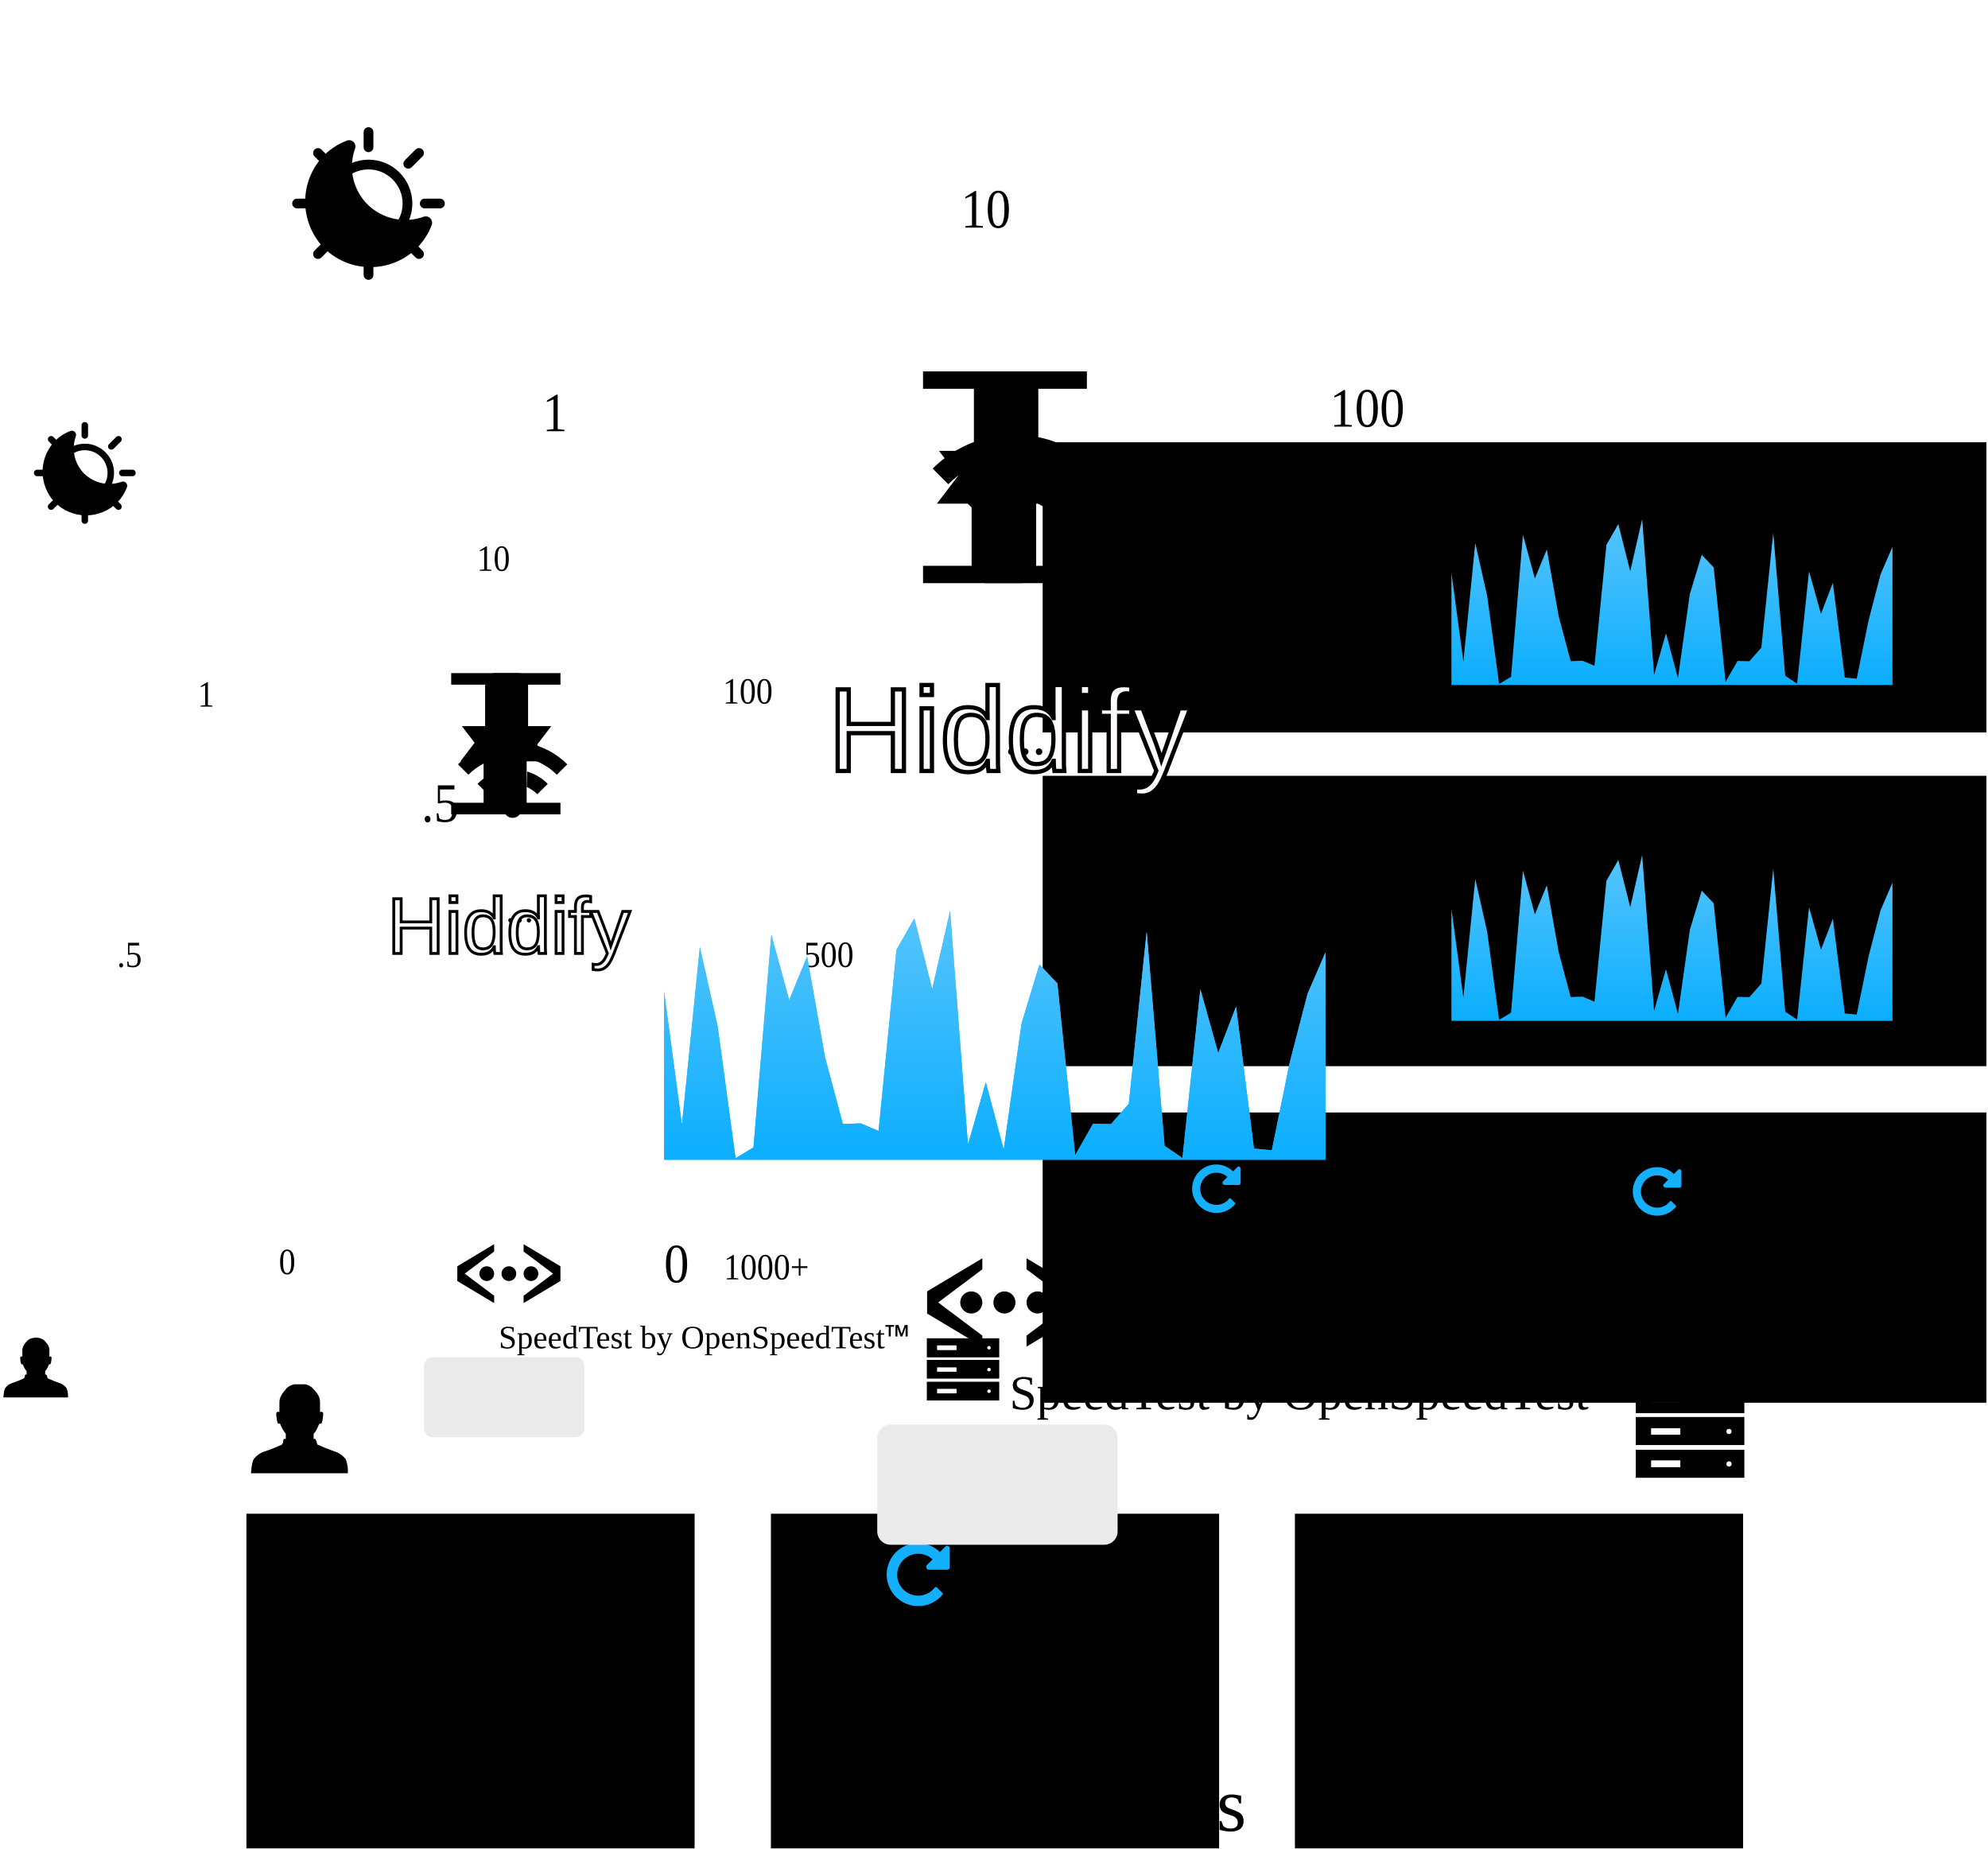
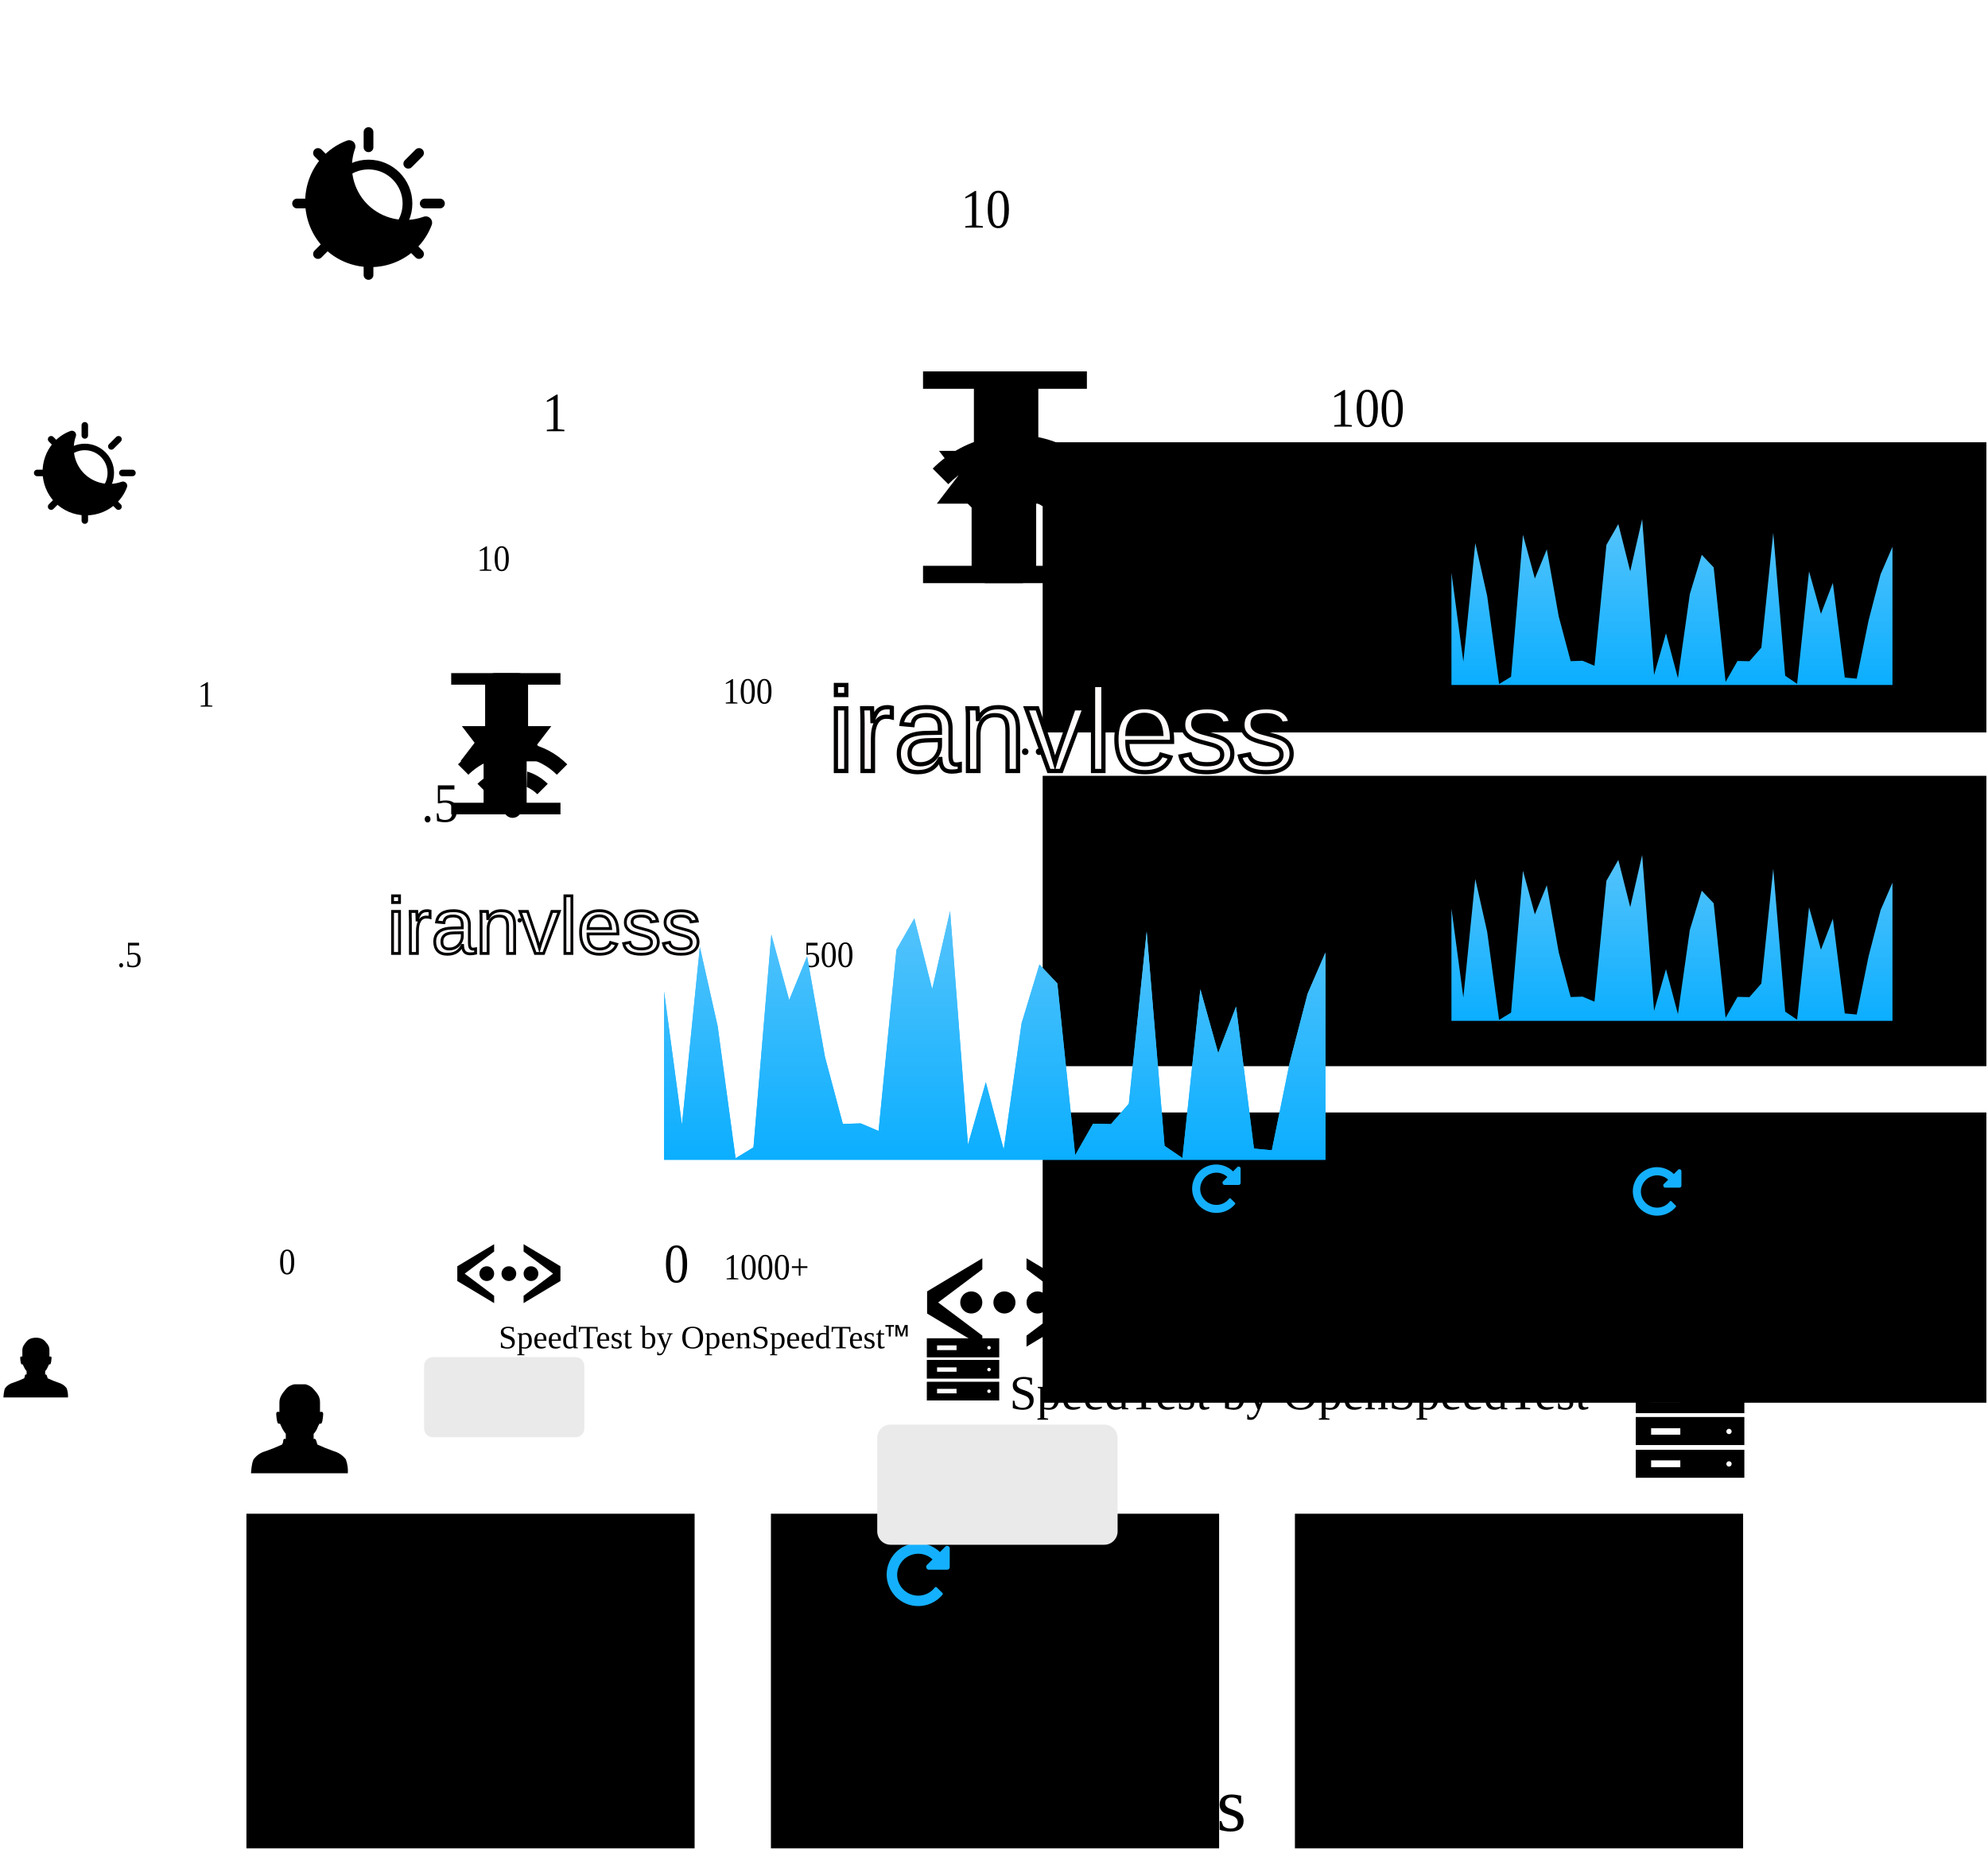
<svg xmlns="http://www.w3.org/2000/svg" xmlns:xlink="http://www.w3.org/1999/xlink" version="1.1" id="OpenSpeedtest" class="openSpeedtestApp">
  <symbol id="logo" viewBox="0 0 262.79 60">
-     <a target="_blank" href="https://github.com/hiddify/hiddify-config/wiki">
-       <text style="fill: rgb(255, 251, 251); font-family: Arial, sans-serif; font-size: 28px; white-space: pre; stroke: rgb(0,0,0);stroke-width: 1px;" dx="92.854" dy="49.732">Hiddify</text>
+     <a target="_blank" href="https://github.com/iranvless/iranvless-config/wiki">
+       <text style="fill: rgb(255, 251, 251); font-family: Arial, sans-serif; font-size: 28px; white-space: pre; stroke: rgb(0,0,0);stroke-width: 1px;" dx="92.854" dy="49.732">iranvless</text>
      <rect fill="transparent" x="0" y="0" width="265" height="60" />
    </a>
  </symbol>
  <symbol id="mainGaugebg" viewBox="0 0 295.93 270.18">
    <path fill="none" d="M64.32,256.41a137,137,0,1,1,192.09-24.8l-.07.09a134.45,134.45,0,0,1-24.71,24.71" />
  </symbol>
  <symbol id="mainGaugeBlue" viewBox="0 0 295.93 270.18">
    <path fill="none" d="M64.32,256.41a137,137,0,1,1,192.09-24.8l-.07.09a134.45,134.45,0,0,1-24.71,24.71" />
  </symbol>
  <symbol id="mainGaugeWhite" viewBox="0 0 295.93 270.18">
    <path fill="none" d="M64.32,256.41a137,137,0,1,1,192.09-24.8l-.07.09a134.45,134.45,0,0,1-24.71,24.71" />
  </symbol>
  <symbol id="oDoMeter" viewBox="0 0 295.93 270.18">
    <text transform="translate(76.34 264.28) scale(0.9 1)">0</text>
    <text transform="translate(23.81 164.6) scale(0.9 1)">.5</text>
    <text transform="translate(50.01 80.11) scale(0.9 1)">1</text>
    <text transform="translate(140.58 36.04) scale(0.9 1)">10</text>
    <text transform="translate(220.43 79.11) scale(0.9 1)">100</text>
    <text transform="translate(246.71 164.6) scale(0.9 1)">500</text>
    <text id="oDoTopSpeed" class="oDoTop-Speed" transform="translate(220.71 265.99) scale(0.9 1)">1000+</text>
    <text id="oDoLiveSpeed" class="oDoLive-Speed" transform="translate(150 150) scale(1 1)">...</text>
    <text id="oDoLiveStatus" class="oDoLive-Status" transform="translate(151 170) scale(1 1)" />
  </symbol>
  <symbol id="progressBar" viewBox="0 0 293.53 18.38">
    <defs>
      <symbol id="personLeft" class="uiBg" viewBox="0 0 33.46 30.9">
        <path d="M32.7,4.8a7.81,7.81,0,0,1-4.1,2.8,61.42,61.42,0,0,0-5.7,2.3s-.1.3-.4,1.3-.9.6-.9.6v1.8a6.15,6.15,0,0,1,1.2,1.8,14.72,14.72,0,0,0,.8,1.7h.5c.5,0,.7,1.9.8,3.2s-1.1.8-1.1.8v3.2c0,1.9-.5,2.8-2.3,4.8s-4.7,1.8-4.7,1.8-3.1.1-4.7-1.8-2.3-3-2.3-4.8V21.1s-1.2.5-1.1-.8.3-3.2.8-3.2H10s.3-.6.8-1.7A9.62,9.62,0,0,1,12,13.6V11.8s-.8.4-.9-.6a2.26,2.26,0,0,0-.4-1.3A61.42,61.42,0,0,0,5,7.6,7.41,7.41,0,0,1,.9,4.8C.2,3.6,0,0,0,0H33.4A11.7,11.7,0,0,1,32.7,4.8Z" />
      </symbol>
      <symbol id="progressElement" class="uiBg" viewBox="0 0 409.31 10.48">
        <line id="progressbg" class="progressbg" x1="5" y1="5" x2="405" y2="5" />
      </symbol>
      <symbol id="doc" class="uiBg" viewBox="0 0 36.8 31.6">
        <path d="M0,31.6V21.9H36.8v9.7Zm15.1-6H5.2V28h9.9Zm16.5.3a.9.9,0,1,0,.9.9A.9.9,0,0,0,31.6,25.9Z" />
        <path d="M0,20.6V11.1H36.8v9.5Zm15.1-6H5.2v2.2h9.9Zm16.5.2a.9.9,0,1,0,.9.9A.9.9,0,0,0,31.6,14.8Z" />
        <path d="M0,9.5V0H36.8V9.5ZM15.1,3.6H5.2V5.9h9.9Zm16.5.2a.9.9,0,1,0,.9.9A.9.9,0,0,0,31.6,3.8Z" />
      </symbol>
    </defs>
    <g id="Progress">
      <g>
        <use width="33.46" height="30.9" transform="matrix(0.57, 0, 0, -0.57, 0, 17.49)" xlink:href="#personLeft" />
        <use width="409.31" height="10.48" transform="matrix(0.57, 0, 0, -0.57, 28.35, 13.39)" xlink:href="#progressElement" />
        <use width="36.8" height="31.6" transform="matrix(0.58, 0, 0, -0.58, 272.2, 18.38)" xlink:href="#doc" />
      </g>
    </g>
  </symbol>
  <symbol id="upSymbol" viewBox="0 0 32.21 41.62">
    <g>
      <path d="M2.71,26H9.55V38.55a2.93,2.93,0,0,0,2.78,3.07h7.13a2.94,2.94,0,0,0,2.78-3.07V26h6.84L15.89,8.8Z" />
      <rect width="32.21" height="3.41" />
    </g>
  </symbol>
  <symbol id="downSymbol" viewBox="0 0 32.21 41.62">
    <g>
      <path d="M29.51,15.62H22.66V3.08A2.94,2.94,0,0,0,19.88,0H12.76A2.94,2.94,0,0,0,10,3.08V15.62H3.14l13.18,17.2Z" />
      <rect y="38.21" width="32.21" height="3.41" />
    </g>
  </symbol>
  <symbol id="resultCard" viewBox="0 0 278.13 85.49">
    <g>
      <rect width="278.13" height="85.49" />
    </g>
  </symbol>
  <symbol id="resultCardMob" viewBox="0 0 88.1 65.79">
    <g>
      <rect width="88.1" height="65.79" />
    </g>
  </symbol>
  <symbol id="downloadRc1" viewBox="0 0 66.93 13.85">
    <g>
      <text transform="translate(0 10.52)" class="rtext">DOWNLOAD</text>
    </g>
  </symbol>
  <symbol id="uploadRc2" viewBox="0 0 46.73 13.85">
    <g>
      <text transform="translate(0 10.52)" class="rtext">UPLOAD</text>
    </g>
  </symbol>
  <symbol id="pingSymbol" viewBox="0 0 14.28 14.28">
    <g>
      <path d="M13.92.64a.55.55,0,0,0-.65.13L12.06,2A7.21,7.21,0,0,0,9.79.52a7,7,0,0,0-5.42,0,7,7,0,0,0-3.8,3.8,7,7,0,0,0,0,5.54,7.23,7.23,0,0,0,1.52,2.28,7.25,7.25,0,0,0,2.28,1.53,6.89,6.89,0,0,0,2.77.56,7.12,7.12,0,0,0,5.5-2.57.31.31,0,0,0,.07-.21.23.23,0,0,0-.09-.19L11.35,10a.36.36,0,0,0-.24-.09.27.27,0,0,0-.21.11,4.61,4.61,0,0,1-1.67,1.37,4.68,4.68,0,0,1-2.09.48,4.75,4.75,0,0,1-3.36-1.39A4.84,4.84,0,0,1,2.76,9a4.68,4.68,0,0,1-.38-1.85A4.63,4.63,0,0,1,2.76,5.3,4.74,4.74,0,0,1,5.3,2.76a4.72,4.72,0,0,1,5.09.9L9.1,4.94A.54.54,0,0,0,9,5.58.56.56,0,0,0,9.52,6h4.17a.61.61,0,0,0,.42-.17.57.57,0,0,0,.17-.42V1.19a.56.56,0,0,0-.36-.55Z" style="fill: #14b0fe" />
    </g>
  </symbol>
  <symbol id="pingRc3" viewBox="0 0 28.43 13.85">
    <g>
      <text transform="translate(0 10.52)" class="rtext">PING</text>
    </g>
  </symbol>
  <symbol id="jitterRc3" viewBox="0 0 39.95 13.85">
    <text class="rtext" transform="translate(0 9.64)">JITTER</text>
  </symbol>
  <symbol id="downResultC1" viewBox="0 0 53.35 39.8">
    <text id="downResult" transform="translate(0 20.07)" class="rtextnum">---</text>
    <text x="0" y="35" class="rtextmbms">Mbps</text>
  </symbol>
  <symbol id="upResultC2" viewBox="0 0 53.35 39.8">
    <text id="upRestxt" transform="translate(0 20.07)" class="rtextnum">---</text>
    <text x="0" y="36.09" class="rtextmbms">Mbps</text>
  </symbol>
  <symbol id="pingResultC3" viewBox="0 0 40.01 39.79">
    <text transform="translate(0 20.07)" id="pingResult" class="rtextnum">--</text>
    <text x="0" y="35" class="rtextmbms">ms</text>
  </symbol>
  <symbol id="jitterResultC3" viewBox="0 0 21.99 39.79">
    <text id="jitterDesk" transform="translate(2.33 20.07)" class="rtextnum">--</text>
    <text x="2" y="35" xml:space="preserve" class="rtextmbms">ms</text>
  </symbol>
  <symbol style="fill: url(#gradient)" id="graphc1" viewBox="0 0 200 100">
    <polygon points="0,50 0.00,16.91 3.51,43.13 7.03,8.17 10.54,23.80 14.05,49.71 17.57,47.57 21.08,5.73 24.59,18.61 28.11,10.03 31.62,29.77 35.14,42.97 38.65,42.85 42.16,44.34 45.68,8.71 49.19,2.56 52.70,16.48 56.22,1.10 59.73,47.04 63.24,34.75 66.76,48.00 70.27,23.19 73.78,11.62 77.30,15.34 80.81,49.09 84.32,42.92 87.84,42.99 91.35,38.99 94.86,5.15 98.38,47.27 101.89,49.66 105.41,16.49 108.92,29.03 112.43,19.89 115.95,47.80 119.46,48.13 122.97,30.92 126.49,17.38 130.00,9.27 130,50" class="line" />
  </symbol>
  <symbol style="fill: url(#gradient)" id="graphc2" viewBox="0 0 200 100">
    <polygon points="0,50 0.00,16.91 3.51,43.13 7.03,8.17 10.54,23.80 14.05,49.71 17.57,47.57 21.08,5.73 24.59,18.61 28.11,10.03 31.62,29.77 35.14,42.97 38.65,42.85 42.16,44.34 45.68,8.71 49.19,2.56 52.70,16.48 56.22,1.10 59.73,47.04 63.24,34.75 66.76,48.00 70.27,23.19 73.78,11.62 77.30,15.34 80.81,49.09 84.32,42.92 87.84,42.99 91.35,38.99 94.86,5.15 98.38,47.27 101.89,49.66 105.41,16.49 108.92,29.03 112.43,19.89 115.95,47.80 119.46,48.13 122.97,30.92 126.49,17.38 130.00,9.27 130,50" class="line2" />
  </symbol>
  <symbol id="jitterMob" viewBox="0 0 58.1 35.77">
    <text id="pingMobres" transform="translate(11.07 18.05)" class="rtextnum">--</text>
    <text x="-8" y="33.46" class="rtextmbms">Jitter</text>
    <text id="JitterResultMon" x="17" y="33.46" class="jitter-Mob">--</text>
    <text id="JitterResultms" x="36" y="33.46" class="rtextmbms">ms</text>
  </symbol>
  <symbol id="settings" viewBox="0 0 100 125">
    <rect fill="transparent" x="0" y="25" width="100" height="50" />
    <path d="M36.43,29.64,9.29,50,36.43,70.36v6.78L2.5,56.79V43.21L36.43,22.86Z" />
    <path d="M63.57,70.36,90.71,50,63.57,29.64V22.86L97.5,43.21V56.79L63.57,77.14Z" />
    <circle cx="29.64" cy="50" r="6.79" />
    <circle cx="50" cy="50" r="6.79" />
    <circle cx="70.36" cy="50" r="6.79" />
  </symbol>
  <symbol id="playButton" style="fill: #eaeaea" viewBox="0 0 191.255 191.255">
    <rect width="180" height="90" rx="10" ry="10" class="startButton" />
    <text class="buttonTxt" x="90" y="60">Start</text>
  </symbol>
  <symbol id="introProgress" viewBox="0 0 409.31 10.48">
    <line x1="5" y1="5" x2="405" y2="5" />
  </symbol>
  <symbol id="ConnectError" viewBox="0 0 489.6 489.6">
    <a target="_blank" href="https://openspeedtest.com/FAQ.php?ref=NetworkError">
      <g>
        <g>
          <path d="M179.6,235.6c-33.7,10.3-65.5,28.5-92.2,55.1l46.6,46.6c13.9-13.9,30.1-24.8,47.6-32.5L179.6,235.6z" />
          <path d="M175.8,109C111.3,122,49.9,153.4,0,203.3l46.6,46.6c37.5-37.5,83.1-61.9,131.2-73.7L175.8,109z" />
          <path d="M313.8,109l-2,67.3c48.1,11.8,93.7,36.2,131.2,73.7l46.6-46.6C439.8,153.4,378.3,122,313.8,109z" />
          <path d="M307.9,304.8c17.5,7.7,33.7,18.6,47.7,32.6l46.6-46.6c-26.6-26.6-58.5-44.9-92.2-55.2L307.9,304.8z" />
        </g>
        <circle cx="244.8" cy="403.2" r="40" />
        <g>
          <path d="M260.6,330.4h-31.7c-8.3,0-15.1-6.6-15.3-14.9L206,62.2c-0.3-8.6,6.7-15.8,15.3-15.8h47c8.6,0,15.6,7.1,15.3,15.8                  l-7.7,253.3C275.7,323.8,268.9,330.4,260.6,330.4z" />
        </g>
      </g>
    </a>
  </symbol>
  <symbol class="Your-IP" viewBox="0 0 300 299.12">
    <text id="YourIP" transform="translate(140 228) scale(.8 .8)">SpeedTest by OpenSpeedTest™️</text>
  </symbol>
  <symbol id="light" viewBox="0 0 512 512">
    <g>
      <path d="M256,108.936c-81.091,0-147.064,65.973-147.064,147.064S174.909,403.064,256,403.064S403.064,337.091,403.064,256         S337.091,108.936,256,108.936z M256,370.383c-63.071,0-114.383-51.312-114.383-114.383c0-63.071,51.312-114.383,114.383-114.383         c63.071,0,114.383,51.312,114.383,114.383C370.383,319.071,319.071,370.383,256,370.383z" />
      <path d="M256,83.708c9.024,0,16.34-7.316,16.34-16.34V16.34C272.34,7.316,265.024,0,256,0c-9.024,0-16.34,7.316-16.34,16.34         v51.027C239.66,76.391,246.976,83.708,256,83.708z" />
      <path d="M256,428.292c-9.024,0-16.34,7.316-16.34,16.34v51.027c0,9.024,7.316,16.34,16.34,16.34c9.024,0,16.34-7.316,16.34-16.34         v-51.027C272.34,435.609,265.024,428.292,256,428.292z" />
      <path d="M111.062,134.171c6.38,6.381,16.727,6.381,23.109,0c6.381-6.38,6.381-16.727,0-23.109L98.089,74.981         c-6.38-6.381-16.727-6.381-23.109,0c-6.381,6.38-6.381,16.727,0,23.109L111.062,134.171z" />
      <path d="M400.938,377.829c-6.38-6.381-16.727-6.38-23.109,0c-6.381,6.38-6.381,16.727,0,23.109l36.081,36.082         c6.38,6.382,16.727,6.382,23.109,0c6.382-6.38,6.382-16.727,0-23.109L400.938,377.829z" />
      <path d="M83.708,256c0-9.024-7.316-16.34-16.34-16.34H16.34C7.316,239.66,0,246.976,0,256c0,9.024,7.316,16.34,16.34,16.34         h51.027C76.391,272.34,83.708,265.024,83.708,256z" />
      <path d="M495.66,239.66h-51.027c-9.024,0-16.34,7.316-16.34,16.34c0,9.024,7.316,16.34,16.34,16.34h51.027         c9.024,0,16.34-7.316,16.34-16.34C512,246.976,504.684,239.66,495.66,239.66z" />
      <path d="M111.062,377.829l-36.081,36.082c-6.381,6.382-6.381,16.727,0,23.109c6.38,6.382,16.727,6.383,23.109,0l36.081-36.082         c6.381-6.381,6.381-16.727,0-23.109C127.79,371.447,117.443,371.447,111.062,377.829z" />
      <path d="M400.938,134.171l36.081-36.082c6.382-6.381,6.382-16.727,0-23.109c-6.38-6.381-16.727-6.381-23.109,0l-36.081,36.082         c-6.381,6.381-6.381,16.727,0,23.109C384.21,140.552,394.557,140.553,400.938,134.171z" />
    </g>
    <rect fill="none" width="512" cursor="pointer" pointer-events="visible" height="512" />
  </symbol>
  <symbol id="dark" viewBox="0 0 1024 1024">
    <path d="M524.8 938.667h-4.267a439.893 439.893 0 0 1-313.173-134.4 446.293 446.293 0 0 1-11.093-597.333 432.213 432.213 0 0 1 170.667-116.907 42.667 42.667 0 0 1 45.227 9.387 42.667 42.667 0 0 1 10.24 42.667 358.4 358.4 0 0 0 82.773 375.893 361.387 361.387 0 0 0 376.747 82.773 42.667 42.667 0 0 1 54.187 55.04A433.493 433.493 0 0 1 836.267 810.667a438.613 438.613 0 0 1-311.467 128z" />
  </symbol>
  <a id="resultsData">
    <svg class="Desktop" viewBox="0 0 586 346">
      <g id="UI-Desk">
        <use id="mainGaugebg-Desk" class="main-Gaugebg" xlink:href="#mainGaugebg" x="10.28" y="36.11" width="273.94" height="245.39" />
        <use id="mainGaugeBlue-Desk" class="main-GaugeBlue" xlink:href="#mainGaugeBlue" x="10.28" y="36.11" width="273.94" height="245.39" />
        <use id="mainGaugeWhite-Desk" class="main-GaugeWhite" xlink:href="#mainGaugeWhite" x="10.28" y="36.11" width="273.94" height="245.39" />
        <use xlink:href="#resultCard" class="Cards" x="307.4" y="31" width="278.1" height="85.5">
						</use>
        <use xlink:href="#resultCard" class="Cards" x="307.4" y="129.3" width="278.1" height="85.5">
						</use>
        <use xlink:href="#resultCard" class="Cards" x="307.4" y="228.5" width="278.1" height="85.5">
						</use>
        <use id="downSymbolDesk" xlink:href="#downSymbol" class="Desktop" x="133" y="99" width="32.21" height="41.62" />
        <use id="upSymbolDesk" xlink:href="#upSymbol" class="Desktop" x="133" y="99" width="32.21" height="41.62" />
        <use id="ConnectErrorDesk" xlink:href="#ConnectError" class="ConnectError" x="135" y="107.8" width="32.21" height="41.62" />
        <use class="oDo-Meter" xlink:href="#oDoMeter" x="10.28" y="36.11" width="273.94" height="245.39" />
        <use xlink:href="#progressBar" x="1" y="295" width="293.53" height="18.38" />
        <use id="progressStatus-Desk" class="intro-Progress" xlink:href="#introProgress" x="29" y="295" width="234" height="21" />
        <use xlink:href="#downloadRc1" x="335.05" y="50.28" width="67" height="16">
						</use>
        <use xlink:href="#uploadRc2" x="345.33" y="145.2" width="47" height="16">
						</use>
        <use xlink:href="#pingSymbol" x="351.4" y="243.8" width="14.3" height="14.4" />
        <use xlink:href="#pingSymbol" x="481.3" y="244.6" width="14.33" height="14.4" />
        <use xlink:href="#pingRc3" x="367.01" y="244.68" width="28" height="16">
						</use>
        <use xlink:href="#jitterRc3" x="495.61" y="246.3" width="39.95" height="13.85">
						</use>
        <use xlink:href="#upSymbol" class="Symbol" x="329" y="146.5" width="11.8" height="13.9" />
        <use xlink:href="#downSymbol" class="Symbol" x="318.7" y="51.9" width="11.8" height="13.8" />
        <use xlink:href="#graphc2" x="427.84" y="134" width="200" height="135">
						</use>
        <use xlink:href="#graphc1" x="427.84" y="35" width="200" height="135">
						</use>
        <use xlink:href="#downResultC1" x="298" y="67.21" width="200" height="45.1">
						</use>
        <use xlink:href="#upResultC2" x="298" y="162.13" width="200" height="45.1">
						</use>
        <use xlink:href="#pingResultC3" x="303.73" y="261.55" width="200" height="45.1">
						</use>
        <use xlink:href="#jitterResultC3" x="420.04" y="262.17" width="200" height="45.1">
						</use>
      </g>
      <g id="intro-Desk">
        <use id="logo-Desk" xlink:href="#logo" x="35" y="140" width="222.8" height="50.22" />
        <use id="deskStart" class="deskStart" xlink:href="#mainGaugebg" x="10.28" y="36.11" width="273.94" height="245.39" />
        <use xlink:href="#resultCard" class="Cards" x="307.4" y="31" width="278.1" height="85.5" />
        <use xlink:href="#resultCard" class="Cards" x="307.4" y="228.5" width="278.1" height="85.5" />
        <use xlink:href="#resultCard" class="Cards" x="307.4" y="129.3" width="278.1" height="85.5" />
        <use xlink:href="#downloadRc1" x="335.05" y="50.28" width="67" height="16">
						</use>
        <use xlink:href="#uploadRc2" x="345.33" y="145.2" width="47" height="16">
						</use>
        <use xlink:href="#pingSymbol" x="351.4" y="243.8" width="14.3" height="14.4" />
        <use xlink:href="#pingSymbol" x="481.3" y="244.6" width="14.33" height="14.4" />
        <use xlink:href="#pingRc3" x="367.01" y="244.68" width="28" height="16">
						</use>
        <use xlink:href="#jitterRc3" x="495.61" y="246.3" width="39.95" height="13.85">
						</use>
        <use xlink:href="#upSymbol" class="Symbol" x="329" y="146.5" width="11.8" height="13.9" />
        <use xlink:href="#downSymbol" class="Symbol" x="318.7" y="51.9" width="11.8" height="13.8" />
        <use xlink:href="#graphc2" x="427.84" y="134" width="200" height="135">
						</use>
        <use xlink:href="#graphc1" x="427.84" y="35" width="200" height="135">
						</use>
        <use xlink:href="#downResultC1" x="298" y="67.21" width="200" height="45.1">
						</use>
        <use xlink:href="#upResultC2" x="298" y="162.13" width="200" height="45.1">
						</use>
        <use xlink:href="#pingResultC3" x="303.73" y="261.55" width="200" height="45.1">
						</use>
        <use xlink:href="#jitterResultC3" x="420.04" y="262.17" width="200" height="45.1">
						</use>
        <use id="nightmode" class="darkmode" xlink:href="#dark" x="10" y="25" width="30" height="30" />
        <use id="daymode" class="darkmode" xlink:href="#light" x="10" y="25" width="30" height="30" />
        <use id="startButtonDesk" class="startButton" xlink:href="#playButton" x="125" y="300.6" width="50.2" height="50.2">
						</use>
        <use id="settingsDesk" class="Startsettings" xlink:href="#settings" x="100" y="260" width="100" height="40">
						</use>
        <use class="Desktop" id="ipDesk" xlink:href="#YourIP" x="7" y="70" />
      </g>
    </svg>
    <svg class="Mobile" viewBox="0 0 295.9 363.3">
      <g id="UI-Mob">
        <use id="mainGaugebg-Mob" class="main-Gaugebg" xlink:href="#mainGaugebg" x="11.18" y="12" width="273.94" height="245.39" />
        <use id="mainGaugeBlue-Mob" class="main-GaugeBlue" xlink:href="#mainGaugeBlue" x="11.18" y="12" width="273.94" height="245.39" />
        <use id="mainGaugeWhite-Mob" class="main-GaugeWhite" xlink:href="#mainGaugeWhite" x="11.18" y="12" width="273.94" height="245.39" />
        <use xlink:href="#resultCardMob" class="Cards" x="1" y="297.52" width="88.1" height="65.8">
						</use>
        <use xlink:href="#resultCardMob" class="Cards" x="104.1" y="297.52" width="88.1" height="65.8">
						</use>
        <use xlink:href="#resultCardMob" class="Cards" x="207.1" y="297.52" width="88.1" height="65.8">
						</use>
        <use id="upSymbolMob" xlink:href="#upSymbol" class="Mobile" x="134" y="73" width="32.21" height="41.62" />
        <use id="downSymbolMob" xlink:href="#downSymbol" class="Mobile" x="134" y="73" width="32.21" height="41.62" />
        <use id="ConnectErrorMob" xlink:href="#ConnectError" class="ConnectError" x="135.9" y="74.02" width="32.21" height="41.62" />
        <use class="oDo-Meter" xlink:href="#oDoMeter" x="11.18" y="12" width="273.94" height="245.39" />
        <use xlink:href="#progressBar" x="1.9" y="272.08" width="293.53" height="18.38" />
        <use id="progressStatus-Mob" class="intro-Progress" xlink:href="#introProgress" x="29" y="272" width="234.5" height="21.5" />
        <use xlink:href="#downloadRc1" x="22.36" y="301.63" width="60" height="15">
						</use>
        <use xlink:href="#uploadRc2" x="237.51" y="301.64" width="42" height="15">
						</use>
        <use xlink:href="#pingRc3" x="143.88" y="301.72" width="26" height="15">
						</use>
        <use xlink:href="#upSymbol" class="Symbol" x="221.8" y="303.42" width="12.3" height="10.6" />
        <use xlink:href="#downSymbol" class="Symbol" x="7.7" y="303.42" width="10.6" height="12.4" />
        <use xlink:href="#pingSymbol" x="126.8" y="303.32" width="12.5" height="12.4" />
        <use id="graphMob1" xlink:href="#graphc1" x="83.1" y="160.45" width="200" height="135">
						</use>
        <use id="graphMob2" xlink:href="#graphc2" x="83.1" y="160.45" width="200" height="135">
						</use>
        <use xlink:href="#jitterMob" x="71.14" y="317.65" width="200" height="45.1">
						</use>
        <use xlink:href="#upResultC2" x="182" y="317.67" width="200" height="45.1">
						</use>
        <use xlink:href="#downResultC1" x="-25" y="317.64" width="200" height="45.1">
						</use>
      </g>
      <g id="intro-Mob">
        <use id="nightmode-Mob" class="darkmode" xlink:href="#dark" x="10" y="25" width="30" height="30" />
        <use id="daymode-Mob" class="darkmode" xlink:href="#light" x="10" y="25" width="30" height="30" />
        <use id="logo-Desk" xlink:href="#logo" x="38" y="110" width="218.8" height="50.22" />
        <use id="deskStartMob" class="deskStart" xlink:href="#mainGaugebg" x="11.18" y="12" width="273.94" height="245.39" />
        <use id="startButtonMob" class="startButton" xlink:href="#playButton" x="125" y="280" width="50.2" height="50.2">
						</use>
        <use id="settingsMob" class="Startsettings" xlink:href="#settings" x="100" y="240" width="100" height="40">
						</use>
        <use class="Mobile" id="ipMob" xlink:href="#YourIP" x="11" y="49" />
      </g>
    </svg>
  </a>
  <linearGradient id="gradient" x1="0%" y1="0%" x2="0%" y2="100%">
    <stop offset="0%" stop-color="#56c4fb" />
    <stop offset="100%" stop-color="#0baeff" />
  </linearGradient>
  <radialGradient id="RadialGradient1">
    <stop offset="0%" stop-color="#56c4fb" />
    <stop offset="100%" stop-color="#0baeff" />
  </radialGradient>
</svg>
